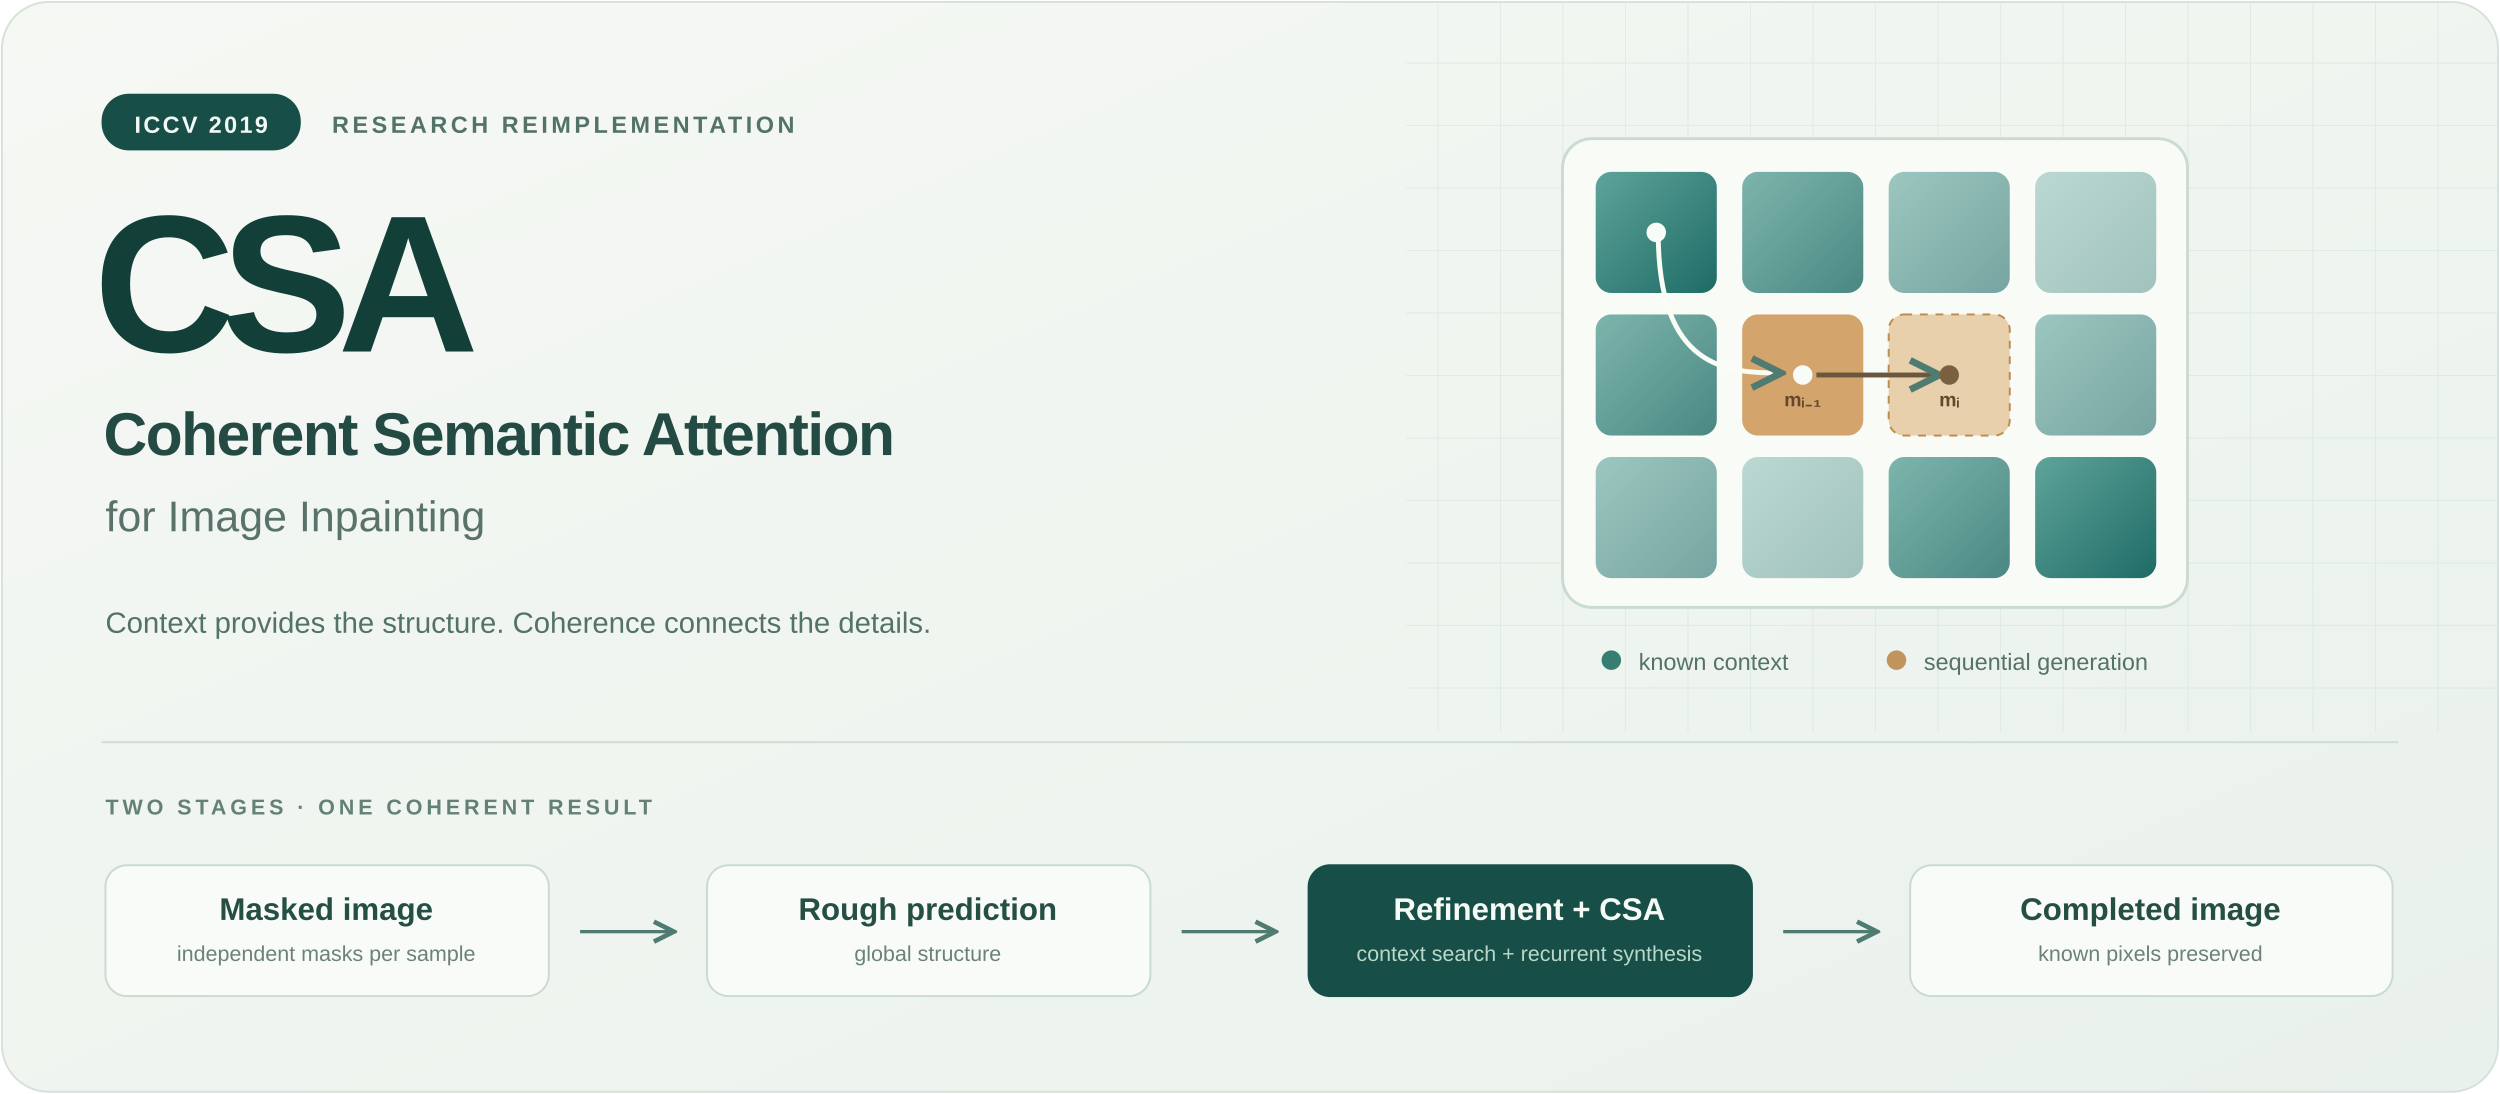
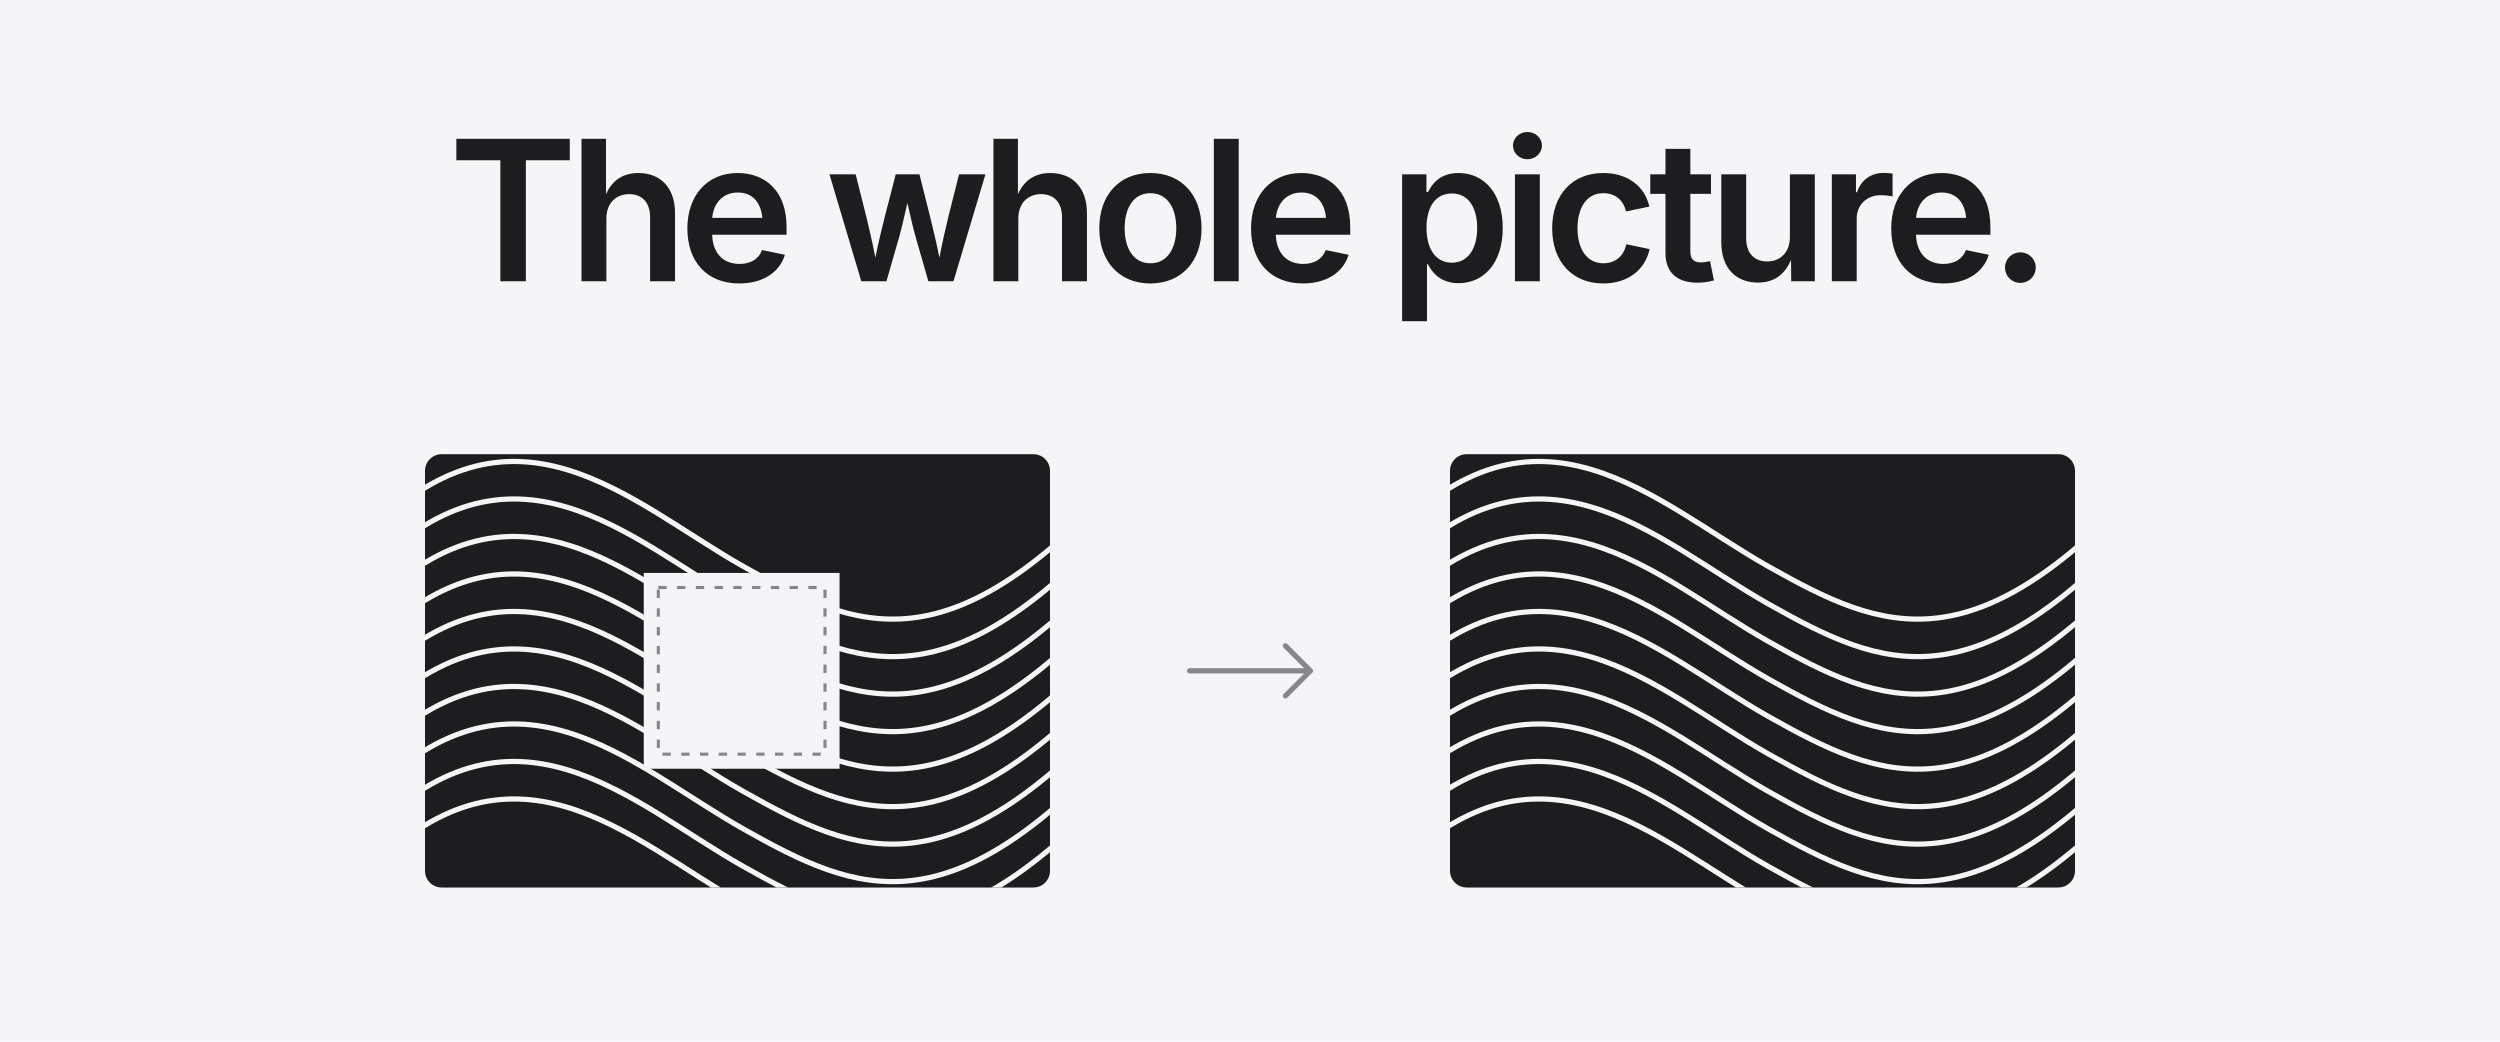
- <svg xmlns="http://www.w3.org/2000/svg" width="1280" height="560" viewBox="0 0 1280 560" role="img" aria-labelledby="title description">
+ <svg xmlns="http://www.w3.org/2000/svg" width="1200" height="500" viewBox="0 0 1200 500" role="img" aria-labelledby="title description">
  <defs>
-     <pattern id="grid" width="32" height="32" patternUnits="userSpaceOnUse">
-       <path d="M32 0H0V32" fill="none" stroke="#dae5df" stroke-width="1" />
-     </pattern>
-     <linearGradient id="background" x2="1" y2="1">
-       <stop stop-color="#f6f8f4" />
-       <stop offset="1" stop-color="#e9f1ec" />
-     </linearGradient>
-     <linearGradient id="patch" x2="1" y2="1">
-       <stop stop-color="#5ea49a" />
-       <stop offset="1" stop-color="#1e6b66" />
-     </linearGradient>
-     <marker id="arrow" markerWidth="8" markerHeight="8" refX="7" refY="4" orient="auto">
-       <path d="M1 1L7 4L1 7" fill="none" stroke="#507b71" stroke-width="1.4" />
-     </marker>
+     <clipPath id="field">
+       <rect width="300" height="208" rx="8" />
+     </clipPath>
+     <g id="contours" fill="none" stroke="#f5f5f7" stroke-width="2.5">
+       <path d="M-30 41C42-35 98 23 153 54S252 104 338 8" />
+       <path d="M-30 59C42-17 98 41 153 72S252 122 338 26" />
+       <path d="M-30 77C42 1 98 59 153 90S252 140 338 44" />
+       <path d="M-30 95C42 19 98 77 153 108S252 158 338 62" />
+       <path d="M-30 113C42 37 98 95 153 126S252 176 338 80" />
+       <path d="M-30 131C42 55 98 113 153 144S252 194 338 98" />
+       <path d="M-30 149C42 73 98 131 153 162S252 212 338 116" />
+       <path d="M-30 167C42 91 98 149 153 180S252 230 338 134" />
+       <path d="M-30 185C42 109 98 167 153 198S252 248 338 152" />
+       <path d="M-30 203C42 127 98 185 153 216S252 266 338 170" />
+     </g>
  </defs>
-   <rect x="1" y="1" width="1278" height="558" rx="24" fill="url(#background)" stroke="#d5e2d9" />
-   <rect x="720" y="1" width="559" height="374" rx="24" fill="url(#grid)" opacity=".7" />
-   <g font-family="-apple-system, BlinkMacSystemFont, 'Segoe UI', Arial, sans-serif">
-     <rect x="52" y="48" width="102" height="29" rx="14" fill="#174e47" />
-     <text x="103" y="68" text-anchor="middle" fill="#f4f8f4" font-size="12" font-weight="600" letter-spacing="1.2">ICCV 2019</text>
-     <text x="170" y="68" fill="#537268" font-size="12" font-weight="600" letter-spacing="1.8">RESEARCH REIMPLEMENTATION</text>
-     <text x="48" y="180" font-size="100" font-weight="750" letter-spacing="-7" fill="#133f39">CSA</text>
-     <text x="53" y="233" font-size="31" font-weight="600" letter-spacing="-.8" fill="#234b43">Coherent Semantic Attention</text>
-     <text x="54" y="272" font-size="22" fill="#59736b">for Image Inpainting</text>
-     <text x="54" y="324" font-size="15" fill="#537268">Context provides the structure. Coherence connects the details.</text>
-     <g transform="translate(800 71)">
-       <rect width="320" height="240" rx="15" fill="#f9fbf7" stroke="#cadbd0" stroke-width="1.5" />
-       <g fill="url(#patch)">
-         <rect x="17" y="17" width="62" height="62" rx="8" />
-         <rect x="92" y="17" width="62" height="62" rx="8" opacity=".8" />
-         <rect x="167" y="17" width="62" height="62" rx="8" opacity=".6" />
-         <rect x="242" y="17" width="62" height="62" rx="8" opacity=".4" />
-         <rect x="17" y="90" width="62" height="62" rx="8" opacity=".8" />
-         <rect x="242" y="90" width="62" height="62" rx="8" opacity=".6" />
-         <rect x="17" y="163" width="62" height="62" rx="8" opacity=".6" />
-         <rect x="92" y="163" width="62" height="62" rx="8" opacity=".4" />
-         <rect x="167" y="163" width="62" height="62" rx="8" opacity=".8" />
-         <rect x="242" y="163" width="62" height="62" rx="8" />
-       </g>
-       <rect x="92" y="90" width="62" height="62" rx="8" fill="#d3a46b" />
-       <rect x="167" y="90" width="62" height="62" rx="8" fill="#e8d0ad" stroke="#bd8b50" stroke-dasharray="4 4" />
-       <path d="M49 48C49 118 84 120 112 120" fill="none" stroke="#fafdf5" stroke-width="2.5" marker-end="url(#arrow)" />
-       <path d="M130 121H193" fill="none" stroke="#6b573d" stroke-width="2.5" marker-end="url(#arrow)" />
-       <text x="123" y="137" text-anchor="middle" font-size="10" font-weight="600" fill="#64482b">mᵢ₋₁</text>
-       <text x="198" y="137" text-anchor="middle" font-size="10" font-weight="600" fill="#64482b">mᵢ</text>
-       <circle cx="48" cy="48" r="5" fill="#f8fcf6" />
-       <circle cx="123" cy="121" r="5" fill="#f8fcf6" />
-       <circle cx="198" cy="121" r="5" fill="#7b603f" />
-     </g>
-     <circle cx="825" cy="338" r="5" fill="#377e70" />
-     <text x="839" y="343" font-size="12" fill="#537268">known context</text>
-     <circle cx="971" cy="338" r="5" fill="#c1945d" />
-     <text x="985" y="343" font-size="12" fill="#537268">sequential generation</text>
-     <path d="M52 380H1228" stroke="#cfded3" />
-     <text x="54" y="417" font-size="11" font-weight="600" fill="#648175" letter-spacing="2">TWO STAGES · ONE COHERENT RESULT</text>
-     <g fill="#f9fbf8" stroke="#c8dbce">
-       <rect x="54" y="443" width="227" height="67" rx="11" />
-       <rect x="362" y="443" width="227" height="67" rx="11" />
-       <rect x="670" y="443" width="227" height="67" rx="11" fill="#174e47" stroke="#174e47" />
-       <rect x="978" y="443" width="247" height="67" rx="11" />
-     </g>
-     <g fill="none" stroke="#507b71" stroke-width="1.7" marker-end="url(#arrow)">
-       <path d="M297 477H345" />
-       <path d="M605 477H653" />
-       <path d="M913 477H961" />
-     </g>
-     <g font-size="16" font-weight="600" text-anchor="middle">
-       <text x="167" y="471" fill="#264f44">Masked image</text>
-       <text x="475" y="471" fill="#264f44">Rough prediction</text>
-       <text x="783" y="471" fill="#f5faf4">Refinement + CSA</text>
-       <text x="1101" y="471" fill="#264f44">Completed image</text>
-     </g>
-     <g font-size="11" text-anchor="middle">
-       <text x="167" y="492" fill="#6b8276">independent masks per sample</text>
-       <text x="475" y="492" fill="#6b8276">global structure</text>
-       <text x="783" y="492" fill="#b9d9c8">context search + recurrent synthesis</text>
-       <text x="1101" y="492" fill="#6b8276">known pixels preserved</text>
-     </g>
+   <rect width="1200" height="500" fill="#f5f5f7" />
+   <text x="600" y="135" text-anchor="middle" font-family="system-ui, -apple-system, BlinkMacSystemFont, 'Segoe UI', sans-serif" font-size="94" font-weight="600" letter-spacing="-4.5" fill="#1d1d1f">The whole picture.</text>
+   <g transform="translate(204 218)" clip-path="url(#field)">
+     <rect width="300" height="208" fill="#1d1d1f" />
+     <use href="#contours" />
+     <rect x="105" y="57" width="94" height="94" fill="#f5f5f7" />
+     <rect x="112" y="64" width="80" height="80" fill="none" stroke="#86868b" stroke-width="1.5" stroke-dasharray="4 5" />
+   </g>
+   <path d="M571 322H629M617 310L629 322L617 334" fill="none" stroke="#86868b" stroke-width="2.5" stroke-linecap="round" stroke-linejoin="round" />
+   <g transform="translate(696 218)" clip-path="url(#field)">
+     <rect width="300" height="208" fill="#1d1d1f" />
+     <use href="#contours" />
  </g>
</svg>
